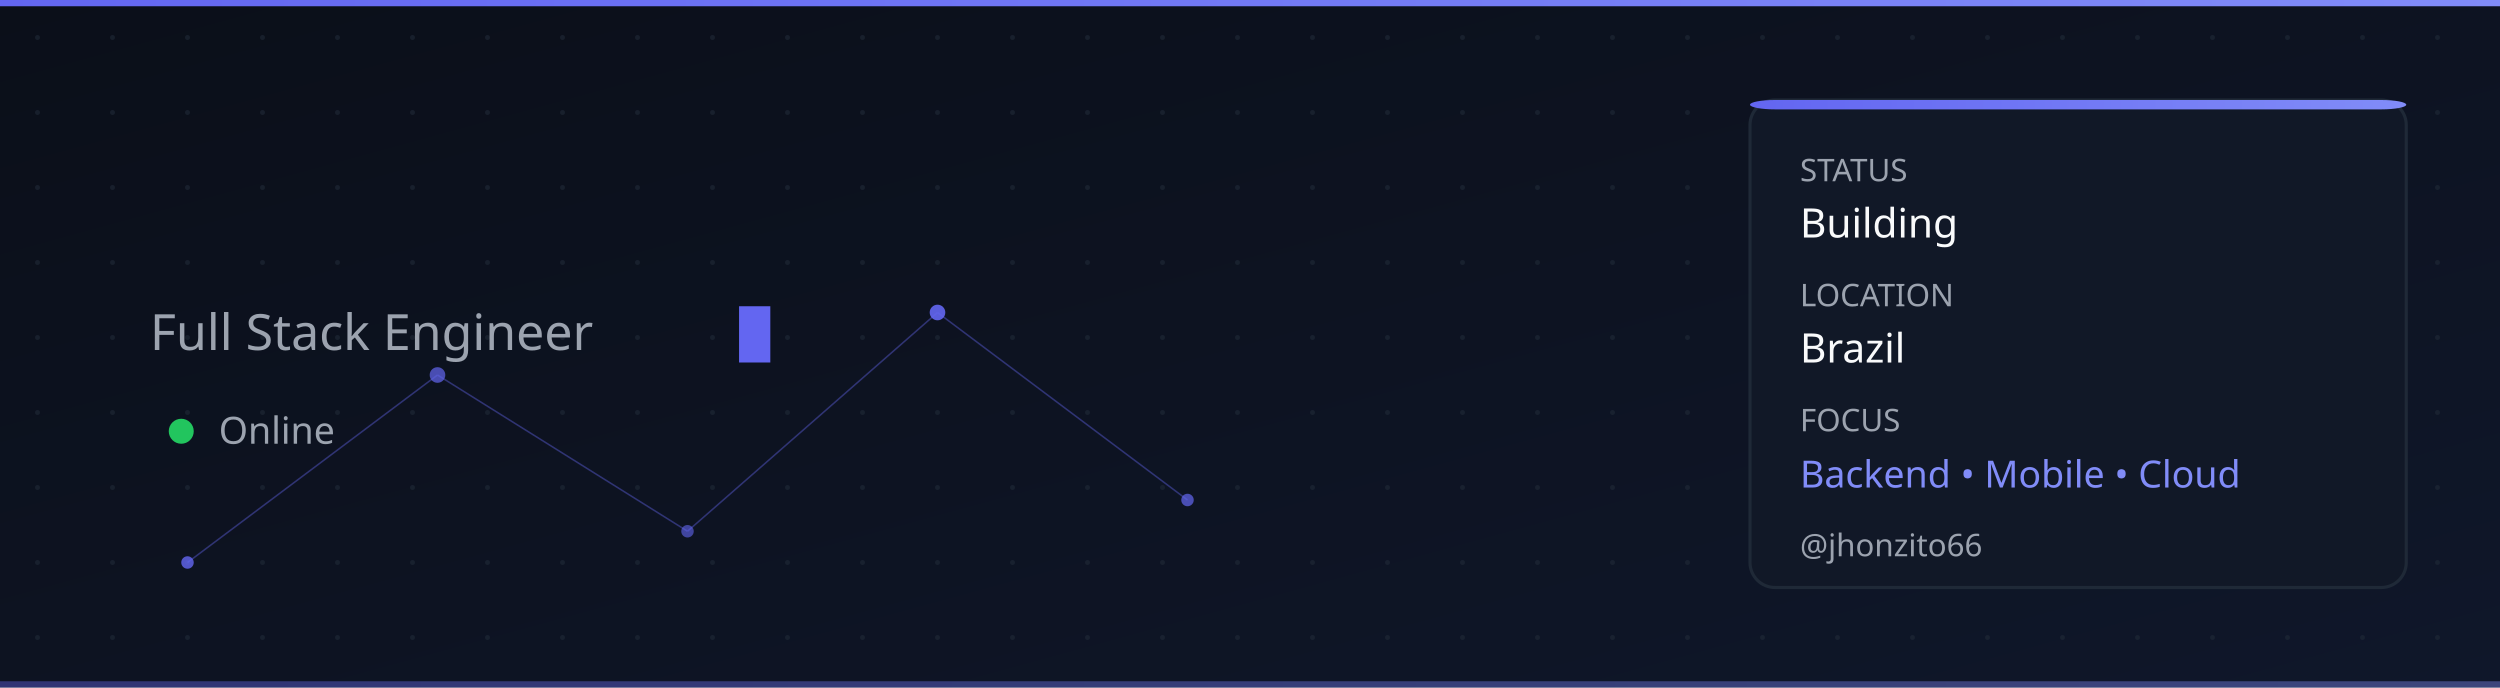
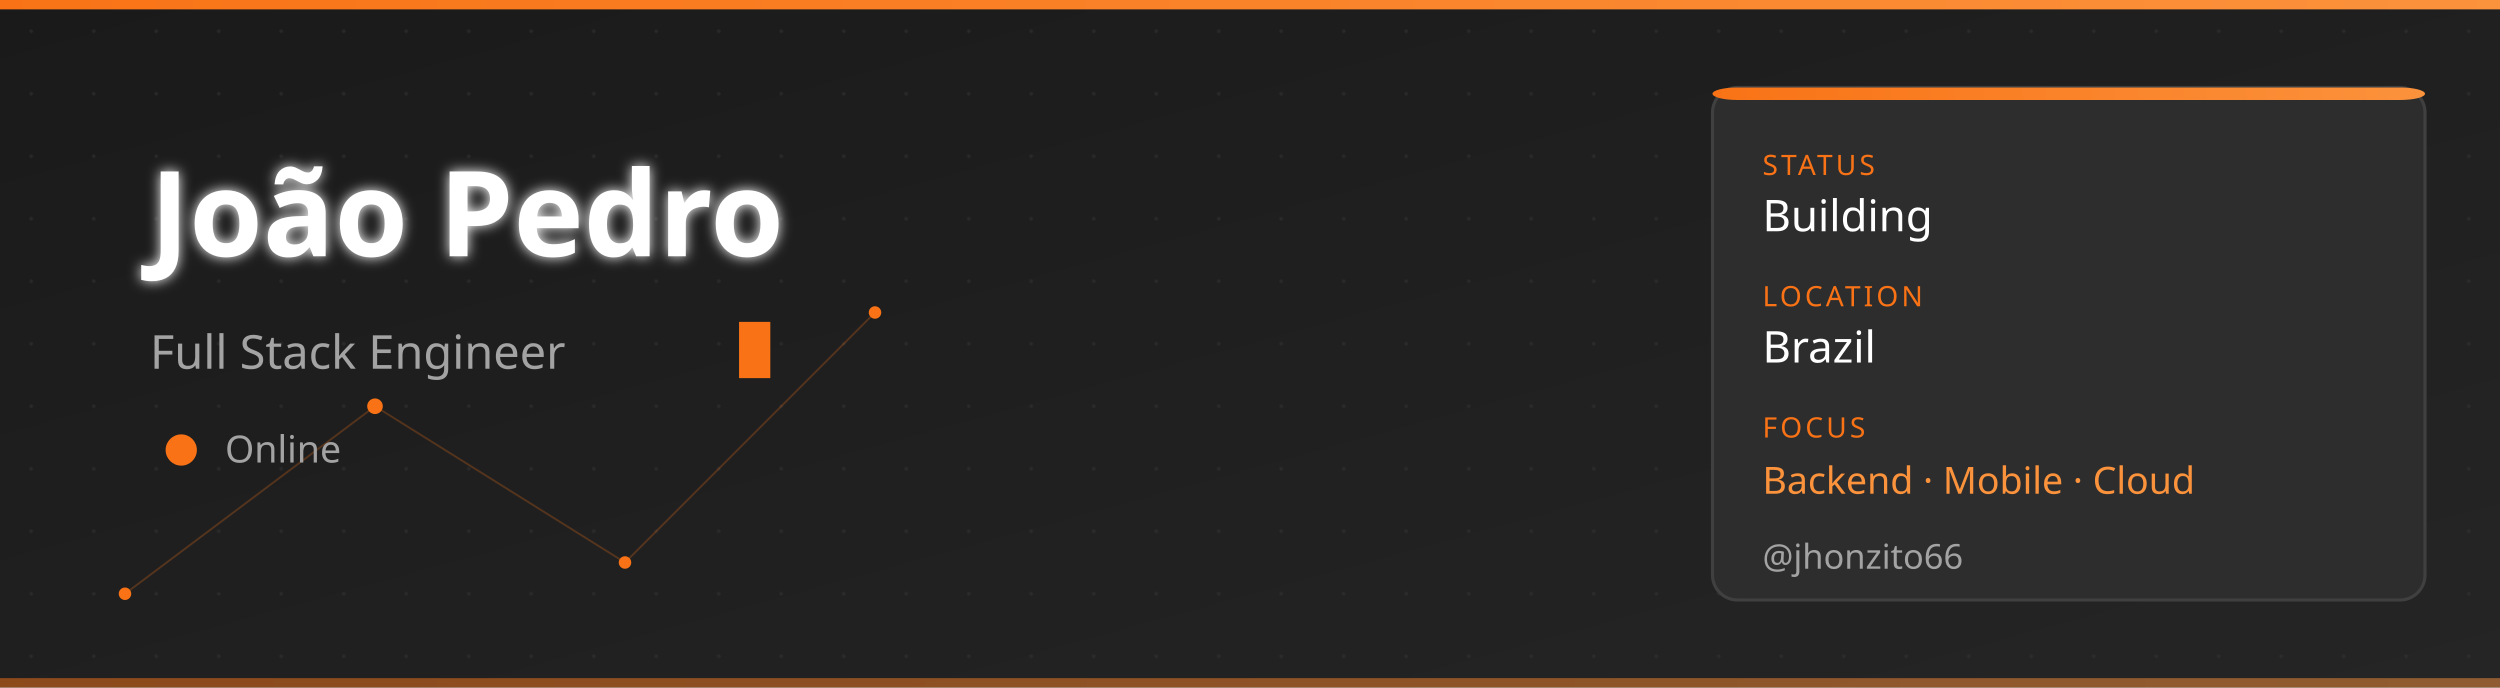
<svg xmlns="http://www.w3.org/2000/svg" viewBox="0 0 800 220" width="800" height="220" role="img" aria-label="João Pedro — Full Stack Engineer">
  <defs>
    <linearGradient id="bgGrad" x1="0%" y1="0%" x2="100%" y2="100%">
-       <stop offset="0%" stop-color="#0B0F19" />
-       <stop offset="100%" stop-color="#0F172A" />
+       <stop offset="0%" stop-color="#1A1A1A" />
+       <stop offset="100%" stop-color="#252525" />
    </linearGradient>
    <linearGradient id="accentGrad" x1="0%" y1="0%" x2="100%" y2="0%">
-       <stop offset="0%" stop-color="#6366F1" />
-       <stop offset="100%" stop-color="#818CF8" />
+       <stop offset="0%" stop-color="#F97316" />
+       <stop offset="100%" stop-color="#FB923C" />
    </linearGradient>
    <filter id="nameGlow" x="-20%" y="-20%" width="140%" height="140%">
-       <feGaussianBlur stdDeviation="3" result="blur" />
+       <feGaussianBlur stdDeviation="2" result="blur" />
      <feMerge>
        <feMergeNode in="blur" />
        <feMergeNode in="SourceGraphic" />
      </feMerge>
    </filter>
-     <clipPath id="scanClip">
-       <rect x="0" y="0" width="0" height="220">
-         <animate attributeName="width" from="0" to="800" dur="2s" fill="freeze" />
-       </rect>
-     </clipPath>
-     <pattern id="dotGrid" width="24" height="24" patternUnits="userSpaceOnUse">
-       <circle cx="12" cy="12" r="0.8" fill="#1F2937" />
+     <pattern id="dotGrid" width="20" height="20" patternUnits="userSpaceOnUse">
+       <circle cx="10" cy="10" r="0.6" fill="#333333" />
    </pattern>
  </defs>
  <rect width="800" height="220" fill="url(#bgGrad)" />
-   <rect width="800" height="220" fill="url(#dotGrid)" opacity="0.6" />
-   <g opacity="0.4" stroke="#6366F1" stroke-width="0.5" fill="none">
-     <line x1="60" y1="180" x2="140" y2="120">
-       <animate attributeName="opacity" values="0.2;0.7;0.2" dur="6s" repeatCount="indefinite" />
+   <rect width="800" height="220" fill="url(#dotGrid)" opacity="0.5" />
+   <g opacity="0.25" stroke="#F97316" stroke-width="0.6" fill="none">
+     <line x1="40" y1="190" x2="120" y2="130">
+       <animate attributeName="opacity" values="0.1;0.5;0.1" dur="5s" repeatCount="indefinite" />
    </line>
-     <line x1="140" y1="120" x2="220" y2="170">
-       <animate attributeName="opacity" values="0.3;0.8;0.3" dur="7s" repeatCount="indefinite" />
+     <line x1="120" y1="130" x2="200" y2="180">
+       <animate attributeName="opacity" values="0.2;0.6;0.2" dur="6s" repeatCount="indefinite" />
    </line>
-     <line x1="220" y1="170" x2="300" y2="100">
-       <animate attributeName="opacity" values="0.2;0.6;0.2" dur="5s" repeatCount="indefinite" />
-     </line>
-     <line x1="300" y1="100" x2="380" y2="160">
-       <animate attributeName="opacity" values="0.4;0.9;0.4" dur="8s" repeatCount="indefinite" />
+     <line x1="200" y1="180" x2="280" y2="100">
+       <animate attributeName="opacity" values="0.1;0.4;0.1" dur="7s" repeatCount="indefinite" />
    </line>
  </g>
-   <g fill="#6366F1">
-     <circle cx="60" cy="180" r="2" opacity="0.8">
+   <g fill="#F97316">
+     <circle cx="40" cy="190" r="2">
      <animate attributeName="opacity" values="0.4;1;0.4" dur="3s" repeatCount="indefinite" />
    </circle>
-     <circle cx="140" cy="120" r="2.5" opacity="0.7">
-       <animate attributeName="cy" values="120;116;120" dur="4s" repeatCount="indefinite" />
+     <circle cx="120" cy="130" r="2.5">
+       <animate attributeName="opacity" values="0.5;1;0.5" dur="4s" repeatCount="indefinite" />
    </circle>
-     <circle cx="220" cy="170" r="2" opacity="0.6" />
-     <circle cx="300" cy="100" r="2.5" opacity="0.9">
-       <animate attributeName="opacity" values="0.5;1;0.5" dur="3.5s" repeatCount="indefinite" />
+     <circle cx="200" cy="180" r="2" />
+     <circle cx="280" cy="100" r="2">
+       <animate attributeName="opacity" values="0.3;0.9;0.3" dur="3.5s" repeatCount="indefinite" />
    </circle>
-     <circle cx="380" cy="160" r="2" opacity="0.7" />
  </g>
-   <rect x="0" y="0" width="800" height="2" fill="url(#accentGrad)" />
-   <rect x="0" y="218" width="800" height="2" fill="url(#accentGrad)" opacity="0.4" />
-   <rect x="-20" y="0" width="4" height="220" fill="#6366F1" opacity="0.15">
-     <animate attributeName="x" from="-20" to="820" dur="3s" repeatCount="indefinite" />
-   </rect>
-   <g clip-path="url(#scanClip)">
-     <text x="48" y="78" font-family="Segoe UI, system-ui, sans-serif" font-size="36" font-weight="700" fill="#F9FAFB" filter="url(#nameGlow)">João Pedro</text>
-   </g>
-   <text x="48" y="78" font-family="Segoe UI, system-ui, sans-serif" font-size="36" font-weight="700" fill="#F9FAFB" opacity="0">João Pedro<animate attributeName="opacity" from="0" to="1" dur="0.01s" begin="2s" fill="freeze" />
-   </text>
-   <text x="48" y="112" font-family="Segoe UI, system-ui, monospace" font-size="16" fill="#9CA3AF">Full Stack Engineer</text>
-   <rect x="236.5" y="98" width="10" height="18" fill="#6366F1">
+   <rect x="0" y="0" width="800" height="3" fill="url(#accentGrad)" />
+   <rect x="0" y="217" width="800" height="3" fill="url(#accentGrad)" opacity="0.5" />
+   <text x="48" y="82" font-family="Segoe UI, system-ui, sans-serif" font-size="38" font-weight="700" fill="#FFFFFF" filter="url(#nameGlow)">João Pedro</text>
+   <text x="48" y="118" font-family="Segoe UI, system-ui, monospace" font-size="15" fill="#A3A3A3">Full Stack Engineer</text>
+   <rect x="236.5" y="103" width="10" height="18" fill="#F97316">
    <animate attributeName="opacity" values="1;0;1" dur="1s" repeatCount="indefinite" />
  </rect>
-   <circle cx="58" cy="138" r="4" fill="#22C55E">
-     <animate attributeName="opacity" values="1;0.4;1" dur="2s" repeatCount="indefinite" />
+   <circle cx="58" cy="144" r="5" fill="#F97316">
+     <animate attributeName="opacity" values="1;0.5;1" dur="2s" repeatCount="indefinite" />
  </circle>
-   <text x="70" y="142" font-family="Segoe UI, system-ui, sans-serif" font-size="12" fill="#9CA3AF">Online</text>
-   <rect x="560" y="32" width="210" height="156" rx="8" fill="#111827" stroke="#1F2937" stroke-width="1" />
-   <rect x="560" y="32" width="210" height="3" rx="8" fill="url(#accentGrad)" />
-   <text x="576" y="58" font-family="Segoe UI, system-ui, monospace" font-size="10" fill="#9CA3AF">STATUS</text>
-   <text x="576" y="76" font-family="Segoe UI, system-ui, sans-serif" font-size="13" fill="#F9FAFB">Building</text>
-   <text x="576" y="98" font-family="Segoe UI, system-ui, monospace" font-size="10" fill="#9CA3AF">LOCATION</text>
-   <text x="576" y="116" font-family="Segoe UI, system-ui, sans-serif" font-size="13" fill="#F9FAFB">Brazil</text>
-   <text x="576" y="138" font-family="Segoe UI, system-ui, monospace" font-size="10" fill="#9CA3AF">FOCUS</text>
-   <text x="576" y="156" font-family="Segoe UI, system-ui, sans-serif" font-size="12" fill="#818CF8">Backend • Mobile • Cloud</text>
-   <text x="576" y="178" font-family="Segoe UI, system-ui, monospace" font-size="10" fill="#9CA3AF">@jhonzito66</text>
+   <text x="72" y="148" font-family="Segoe UI, system-ui, sans-serif" font-size="12" fill="#A3A3A3">Online</text>
+   <rect x="548" y="28" width="228" height="164" rx="8" fill="#2D2D2D" stroke="#404040" stroke-width="1" />
+   <rect x="548" y="28" width="228" height="4" rx="8" fill="url(#accentGrad)" />
+   <text x="564" y="56" font-family="Segoe UI, system-ui, monospace" font-size="9" letter-spacing="1" fill="#F97316">STATUS</text>
+   <text x="564" y="74" font-family="Segoe UI, system-ui, sans-serif" font-size="14" fill="#FFFFFF">Building</text>
+   <text x="564" y="98" font-family="Segoe UI, system-ui, monospace" font-size="9" letter-spacing="1" fill="#F97316">LOCATION</text>
+   <text x="564" y="116" font-family="Segoe UI, system-ui, sans-serif" font-size="14" fill="#FFFFFF">Brazil</text>
+   <text x="564" y="140" font-family="Segoe UI, system-ui, monospace" font-size="9" letter-spacing="1" fill="#F97316">FOCUS</text>
+   <text x="564" y="158" font-family="Segoe UI, system-ui, sans-serif" font-size="12" fill="#FB923C">Backend · Mobile · Cloud</text>
+   <text x="564" y="182" font-family="Segoe UI, system-ui, monospace" font-size="11" fill="#A3A3A3">@jhonzito66</text>
</svg>
